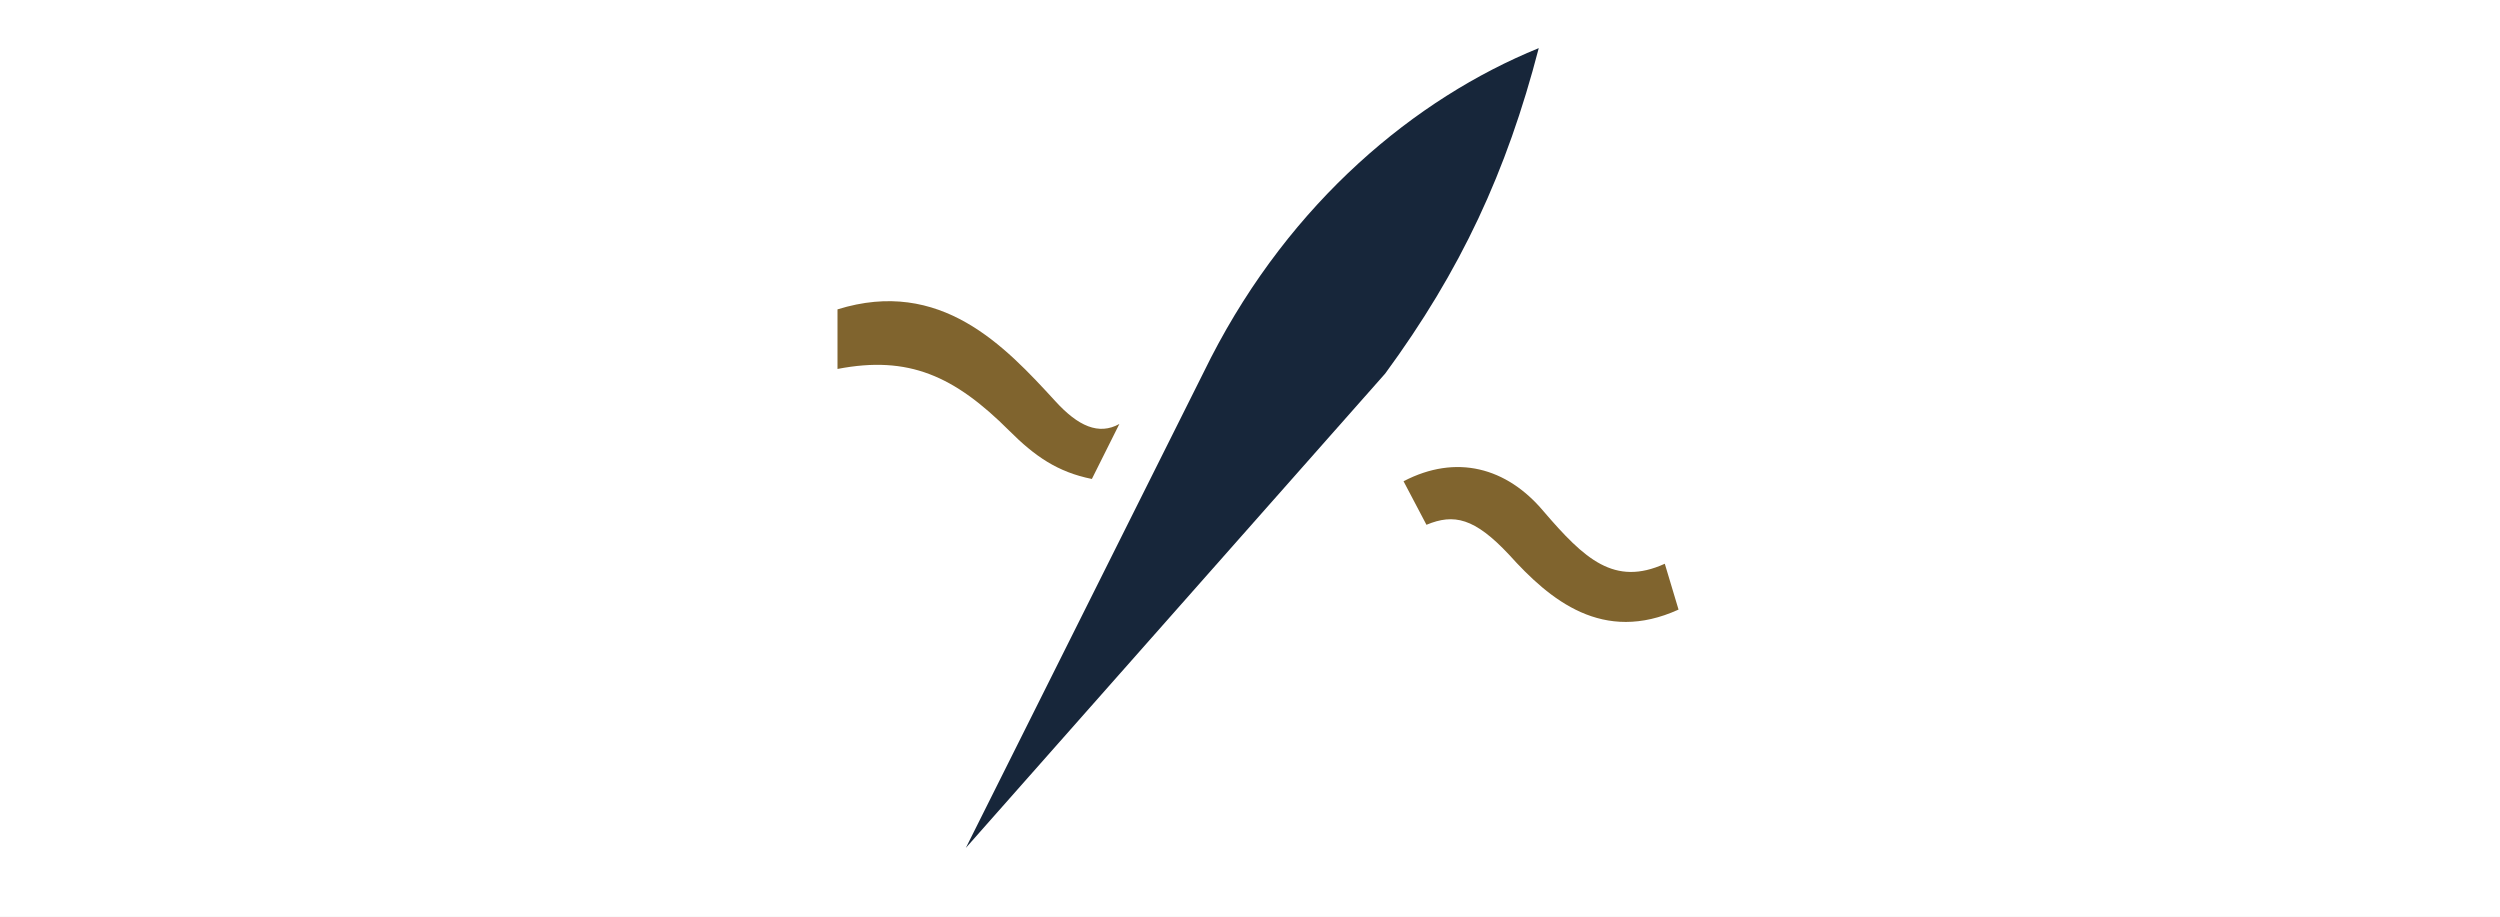
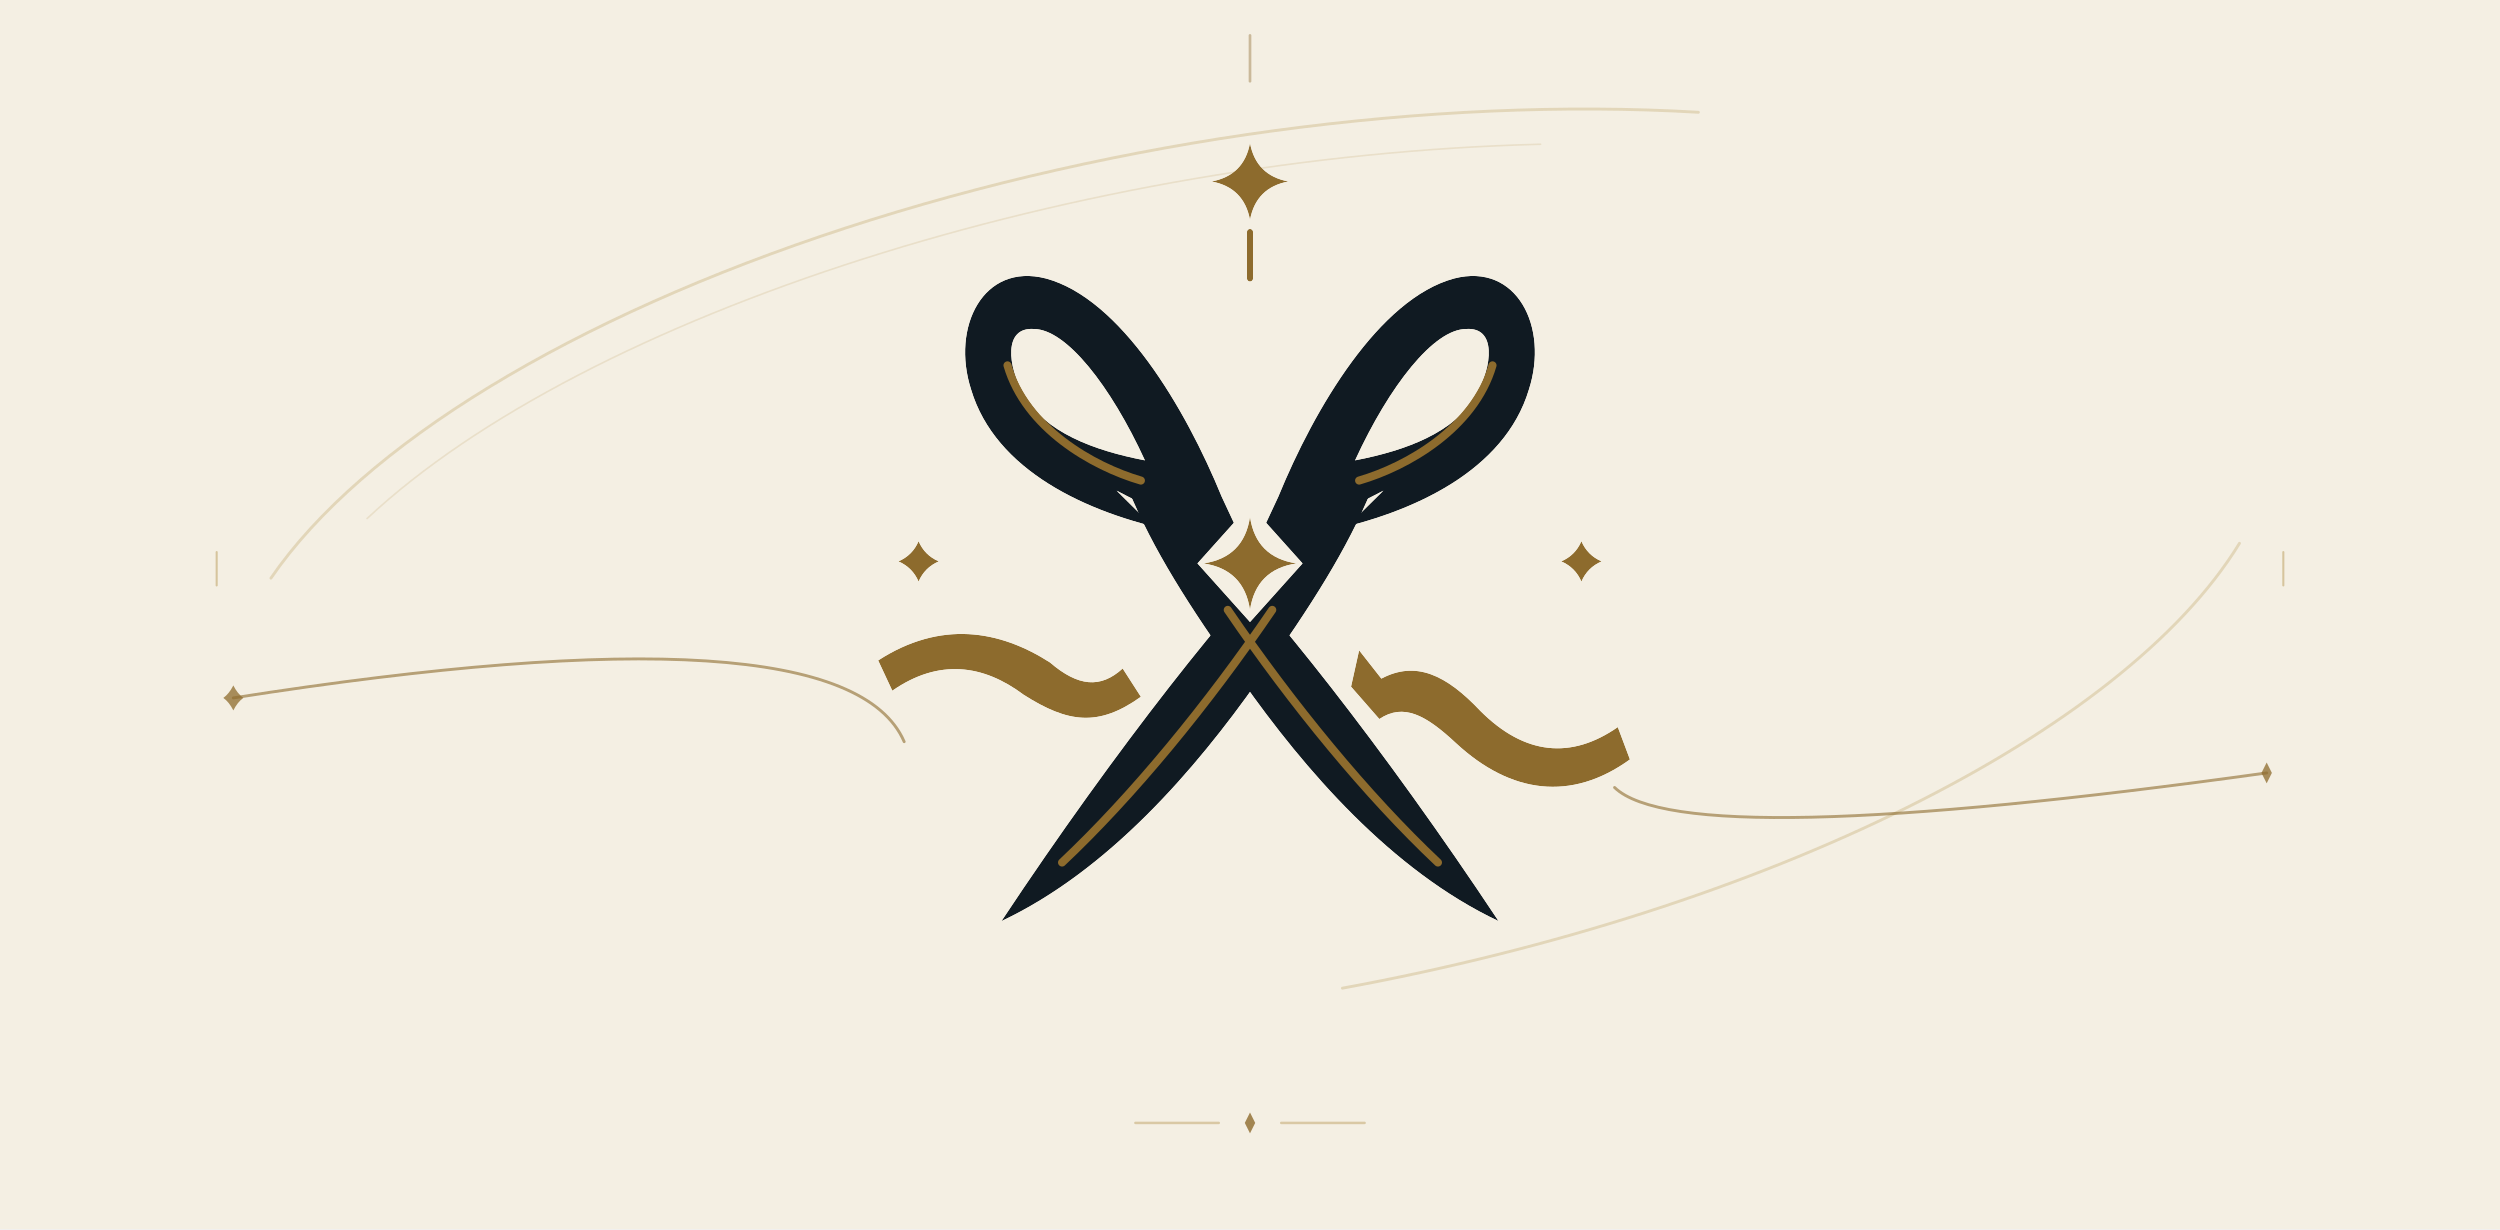
- <svg xmlns="http://www.w3.org/2000/svg" width="1200" height="440" viewBox="0 0 1200 440" role="img" aria-labelledby="title desc">
-   <rect x="0" y="0" width="1200" height="440" fill="#ffffff" />
-   <g id="ritual-emblem" transform="translate(318.4 -61.6) scale(1.1)">
-     <g id="atropos-severed-thread">
-       <g id="living-thread" fill="#80642e">
-         <path id="held-thread" d="M76 191 C121 177 149 207 171 231 C181 242 190 246 199 241 L187 265 C172 262 162 255 151 244 C127 220 107 211 76 217 Z" />
-         <path id="released-thread" d="M323 266 C346 254 368 260 384 279 C402 300 415 312 437 302 L443 322 C410 337 387 318 369 298 C354 282 345 280 333 285 Z" />
+ <svg xmlns="http://www.w3.org/2000/svg" width="1200" height="590" viewBox="0 0 1200 590" role="img" aria-labelledby="title desc">
+   <rect id="background" width="1200" height="590" fill="#f4efe3" />
+   <path d="M136.408 195.831A500 206 0 0 1 850.000 94.599" fill="none" stroke="#b89a58" stroke-width="1.4" stroke-opacity="0.3" stroke-linecap="round" stroke-linejoin="round" transform="rotate(-10 600.0 273)" />
+   <path d="M1069.846 343.456A500 206 0 0 1 608.726 478.969" fill="none" stroke="#b89a58" stroke-width="1.4" stroke-opacity="0.3" stroke-linecap="round" stroke-linejoin="round" transform="rotate(-10 600.0 273)" />
+   <path d="M186.845 175.658A482 189 0 0 1 772.733 96.553" fill="none" stroke="#b89a58" stroke-width="0.8" stroke-opacity="0.18" stroke-linecap="round" stroke-linejoin="round" transform="rotate(-10 600.0 273)" />
+   <path d="M112.0 335Q405.0 289 434.0 356" fill="none" stroke="#8d6b2d" stroke-width="1.4" stroke-opacity="0.6" stroke-linecap="round" stroke-linejoin="round" />
+   <path d="M775.0 378Q808.0 410 1088.0 371" fill="none" stroke="#8d6b2d" stroke-width="1.4" stroke-opacity="0.6" stroke-linecap="round" stroke-linejoin="round" />
+   <path d="M112.0 329Q114.0 333 116.8 335Q114.0 337 112.0 341Q110.0 337 107.2 335Q110.0 333 112.0 329Z" fill="#8d6b2d" fill-opacity="0.75" />
+   <path d="M1088.0 366L1090.5 371 1088.0 376 1085.5 371Z" fill="#8d6b2d" fill-opacity="0.75" />
+   <path d="M600.0 17V39" fill="none" stroke="#8d6b2d" stroke-width="1.3" stroke-opacity="0.4" stroke-linecap="round" stroke-linejoin="round" />
+   <path d="M104.0 265V281" fill="none" stroke="#b89a58" stroke-width="1" stroke-opacity="0.5" stroke-linecap="round" stroke-linejoin="round" />
+   <path d="M1096.0 265V281" fill="none" stroke="#b89a58" stroke-width="1" stroke-opacity="0.5" stroke-linecap="round" stroke-linejoin="round" />
+   <g id="atropos-hero-placement" transform="translate(351.680 26) scale(0.97)">
+     <defs>
+       <mask id="atropos-hero-alpha-cutouts" maskUnits="userSpaceOnUse" x="0" y="0" width="512" height="512">
+         <g>
+           <path d="M256 44 Q259 60 275 63 Q259 66 256 82 Q253 66 237 63 Q253 60 256 44Z" fill="#FFFFFF" />
+           <path d="M256 88V111" fill="none" stroke="#FFFFFF" stroke-width="3" stroke-linecap="round" stroke-linejoin="round" />
+           <path d="M218 236 C175 227 130 206 118 166 C108 135 124 103 155 111 C192 121 224 175 242 219 L256 249 L238 265 C222 247 206 232 190 216 C205 224 215 227 218 236Z M204 201 C187 164 165 136 149 136 C134 135 136 154 144 169 C155 187 178 196 204 201Z" fill="#FFFFFF" fill-rule="evenodd" />
+           <path d="M294 236 C337 227 382 206 394 166 C404 135 388 103 357 111 C320 121 288 175 270 219 L256 249 L274 265 C290 247 306 232 322 216 C307 224 297 227 294 236Z M308 201 C325 164 347 136 363 136 C378 135 376 154 368 169 C357 187 334 196 308 201Z" fill="#FFFFFF" fill-rule="evenodd" />
+           <path d="M232 239 C264 270 322 343 379 429 C326 404 283 354 252 310 C225 272 208 245 196 216Z" fill="#FFFFFF" />
+           <path d="M280 239 C248 270 190 343 133 429 C186 404 229 354 260 310 C287 272 304 245 316 216Z" fill="#FFFFFF" />
+           <path d="M245 275 C277 322 314 367 349 400" fill="none" stroke="#FFFFFF" stroke-width="4" stroke-linecap="round" stroke-linejoin="round" />
+           <path d="M267 275 C235 322 198 367 163 400" fill="none" stroke="#FFFFFF" stroke-width="4" stroke-linecap="round" stroke-linejoin="round" />
+           <path d="M136 154 C145 185 178 204 202 211M376 154C367 185 334 204 310 211" fill="none" stroke="#FFFFFF" stroke-width="4" stroke-linecap="round" stroke-linejoin="round" />
+           <path d="M256 223L282 252 256 281 230 252Z" fill="#000000" />
+           <path d="M256 229 Q259 249 279 252 Q259 255 256 275 Q253 255 233 252 Q253 249 256 229Z" fill="#FFFFFF" />
+           <path d="M72 300 C103 280 132 285 157 301 C171 313 182 314 193 304 L202 318 C181 333 166 331 144 317 C124 302 102 299 79 315Z" fill="#FFFFFF" />
+           <path d="M310 295 L321 309 C338 300 353 307 370 325 C392 347 415 349 438 333 L444 349 C415 370 385 366 358 341 C343 327 332 321 320 329 L306 313Z" fill="#FFFFFF" />
+           <path d="M92 241 Q95 248 102 251 Q95 254 92 261 Q89 254 82 251 Q89 248 92 241Z" fill="#FFFFFF" />
+           <path d="M420 241 Q423 248 430 251 Q423 254 420 261 Q417 254 410 251 Q417 248 420 241Z" fill="#FFFFFF" />
+         </g>
+       </mask>
+     </defs>
+     <g mask="url(#atropos-hero-alpha-cutouts)">
+       <g id="atropos-hero-atropos-fate-instrument">
+         <path d="M256 44 Q259 60 275 63 Q259 66 256 82 Q253 66 237 63 Q253 60 256 44Z" fill="#8d6b2d" />
+         <path d="M256 88V111" fill="none" stroke="#8d6b2d" stroke-width="3" stroke-linecap="round" stroke-linejoin="round" />
+         <path id="atropos-hero-western-shear-eye" d="M218 236 C175 227 130 206 118 166 C108 135 124 103 155 111 C192 121 224 175 242 219 L256 249 L238 265 C222 247 206 232 190 216 C205 224 215 227 218 236Z M204 201 C187 164 165 136 149 136 C134 135 136 154 144 169 C155 187 178 196 204 201Z" fill="#101a22" fill-rule="evenodd" />
+         <path id="atropos-hero-eastern-shear-eye" d="M294 236 C337 227 382 206 394 166 C404 135 388 103 357 111 C320 121 288 175 270 219 L256 249 L274 265 C290 247 306 232 322 216 C307 224 297 227 294 236Z M308 201 C325 164 347 136 363 136 C378 135 376 154 368 169 C357 187 334 196 308 201Z" fill="#101a22" fill-rule="evenodd" />
+         <path id="atropos-hero-eastern-blade" d="M232 239 C264 270 322 343 379 429 C326 404 283 354 252 310 C225 272 208 245 196 216Z" fill="#101a22" />
+         <path id="atropos-hero-western-blade" d="M280 239 C248 270 190 343 133 429 C186 404 229 354 260 310 C287 272 304 245 316 216Z" fill="#101a22" />
+         <path d="M245 275 C277 322 314 367 349 400" fill="none" stroke="#8d6b2d" stroke-width="4" stroke-linecap="round" stroke-linejoin="round" />
+         <path d="M267 275 C235 322 198 367 163 400" fill="none" stroke="#8d6b2d" stroke-width="4" stroke-linecap="round" stroke-linejoin="round" />
+         <path d="M136 154 C145 185 178 204 202 211M376 154C367 185 334 204 310 211" fill="none" stroke="#8d6b2d" stroke-width="4" stroke-linecap="round" stroke-linejoin="round" />
+         <path d="M256 223L282 252 256 281 230 252Z" fill="#f4efe3" />
+         <path d="M256 229 Q259 249 279 252 Q259 255 256 275 Q253 255 233 252 Q253 249 256 229Z" fill="#8d6b2d" />
+         <path id="atropos-hero-held-thread" d="M72 300 C103 280 132 285 157 301 C171 313 182 314 193 304 L202 318 C181 333 166 331 144 317 C124 302 102 299 79 315Z" fill="#8d6b2d" />
+         <path id="atropos-hero-released-thread" d="M310 295 L321 309 C338 300 353 307 370 325 C392 347 415 349 438 333 L444 349 C415 370 385 366 358 341 C343 327 332 321 320 329 L306 313Z" fill="#8d6b2d" />
+         <path d="M92 241 Q95 248 102 251 Q95 254 92 261 Q89 254 82 251 Q89 248 92 241Z" fill="#8d6b2d" />
+         <path d="M420 241 Q423 248 430 251 Q423 254 420 261 Q417 254 410 251 Q417 248 420 241Z" fill="#8d6b2d" />
      </g>
-       <path id="decisive-edge" fill="#17263a" d="M132 426 L239 212 C274 144 328 99 382 77 C368 131 348 174 315 219 Z" />
    </g>
  </g>
+   <path d="M545.0 539H585.0M615.0 539H655.0" fill="none" stroke="#b89a58" stroke-width="1.2" stroke-opacity="0.45" stroke-linecap="round" stroke-linejoin="round" />
+   <path d="M600.0 534L602.5 539 600.0 544 597.5 539Z" fill="#8d6b2d" fill-opacity="0.8" />
</svg>
